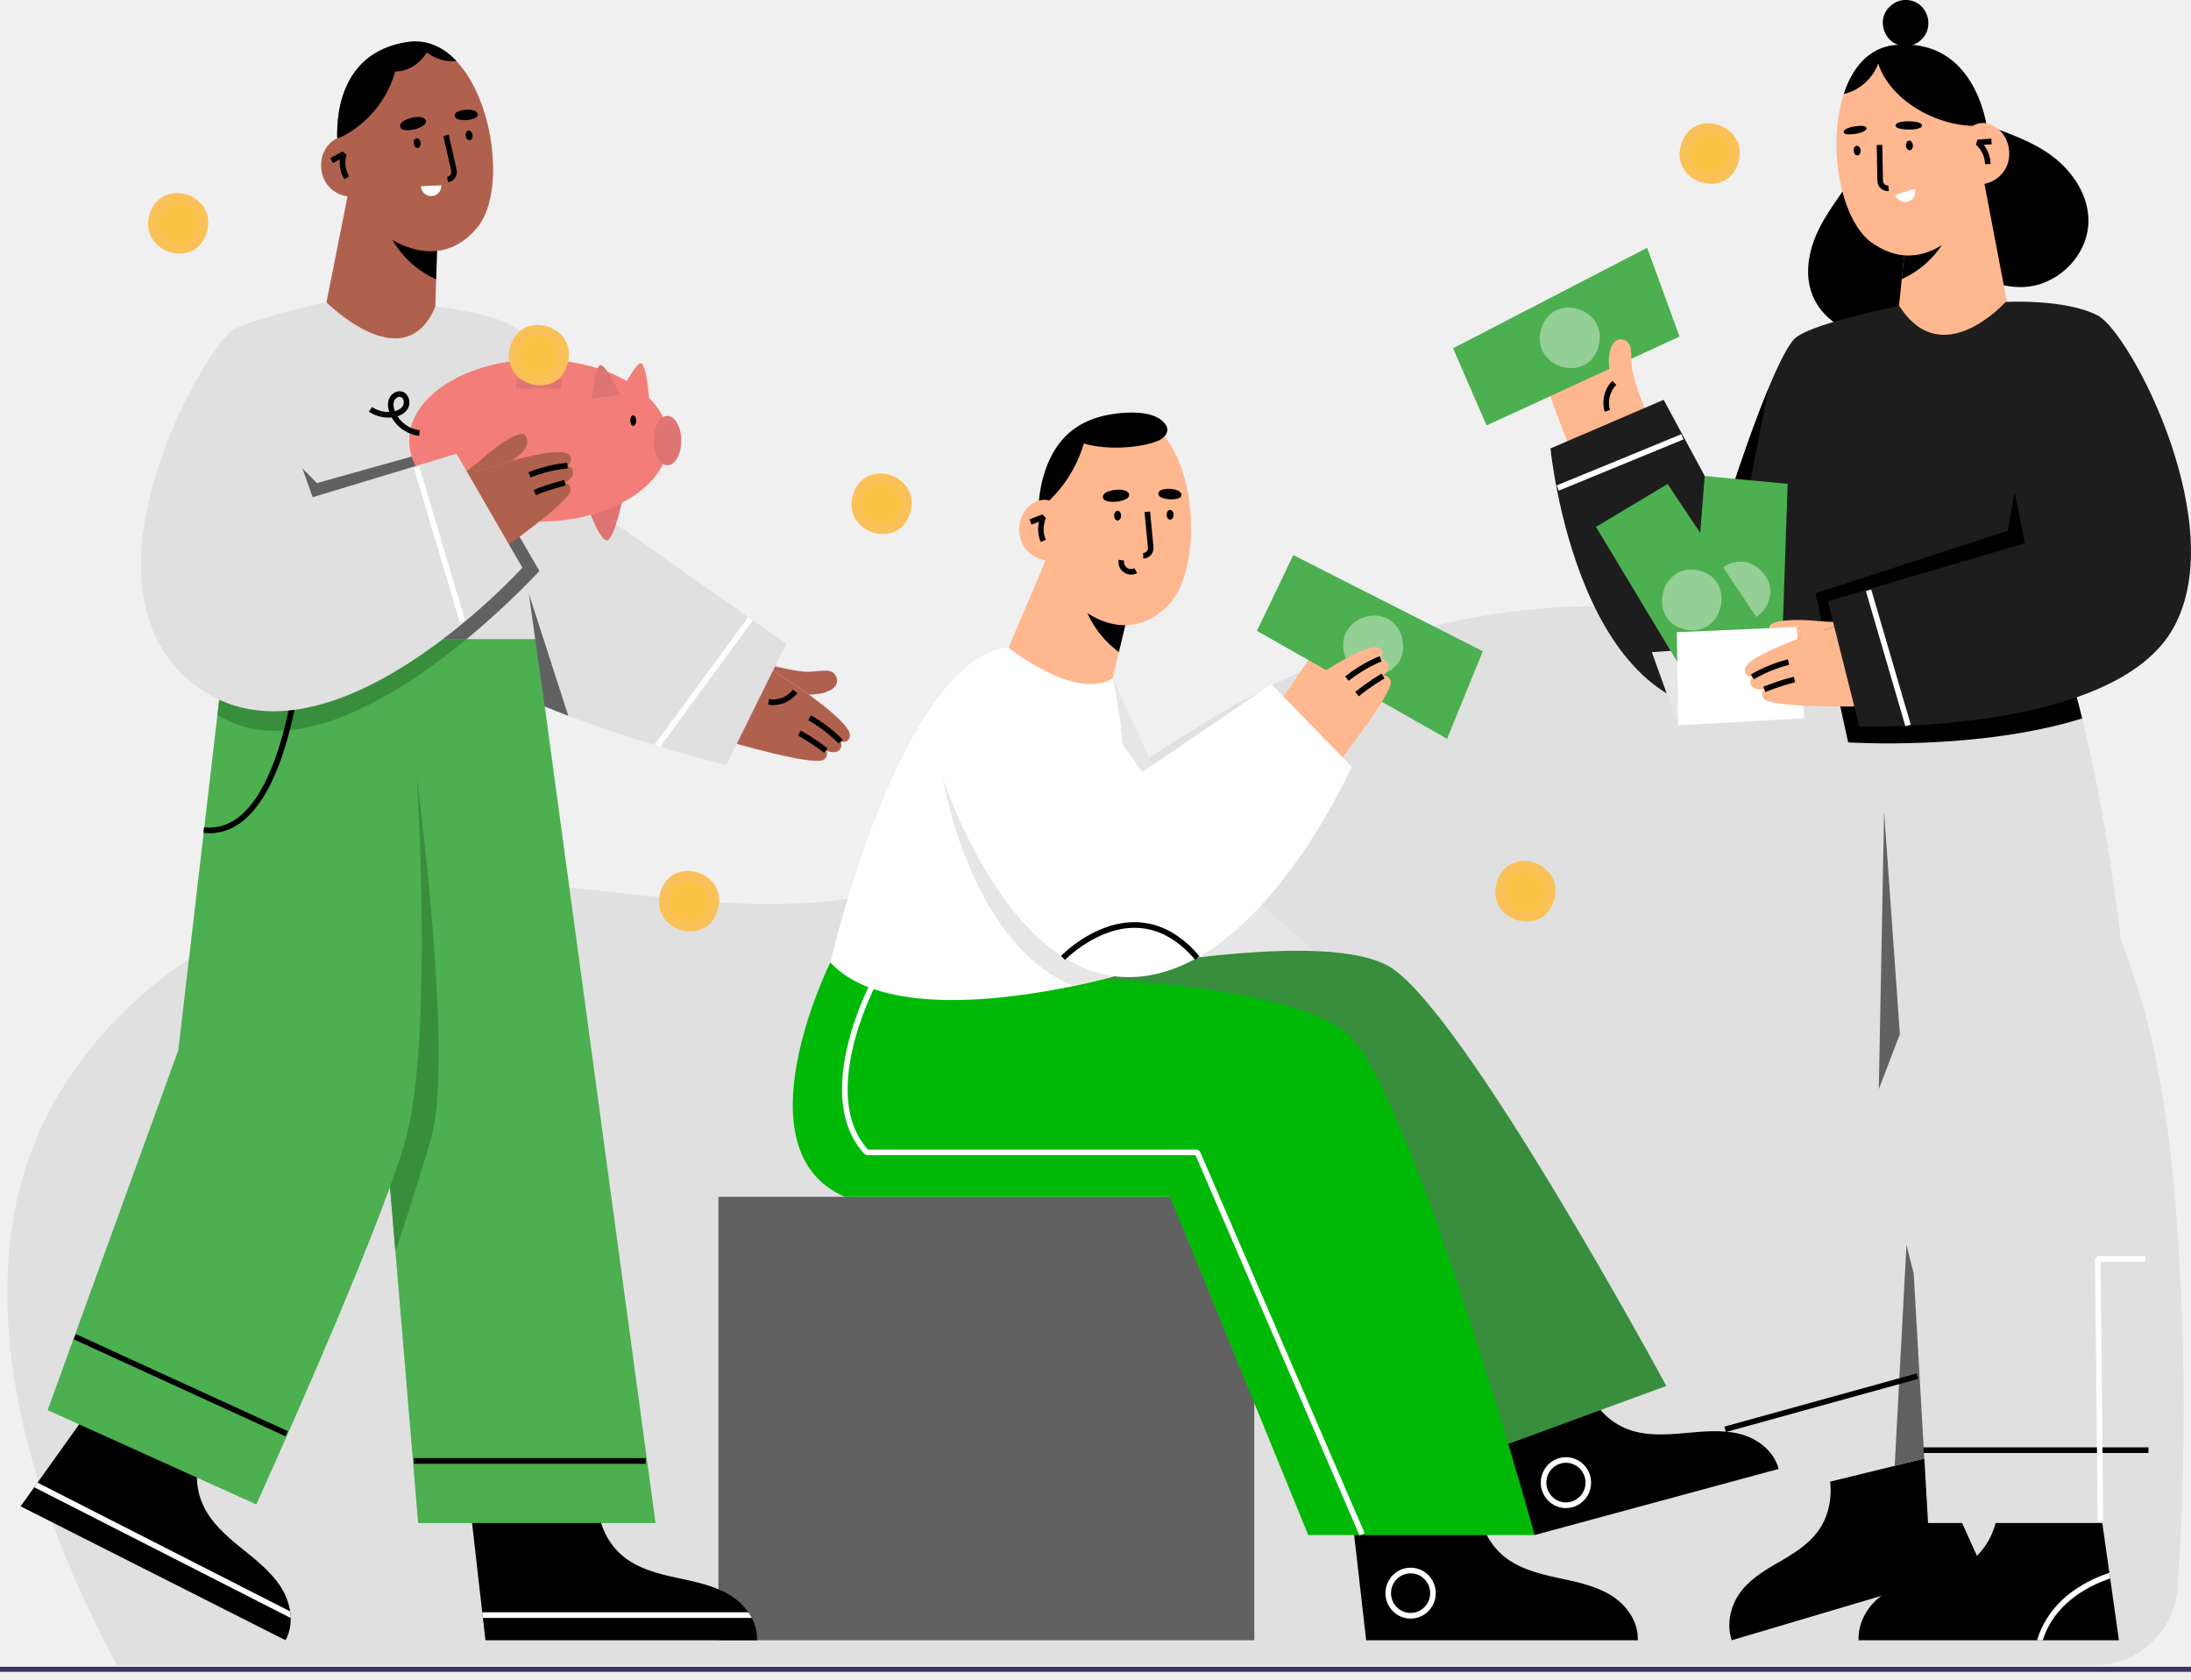
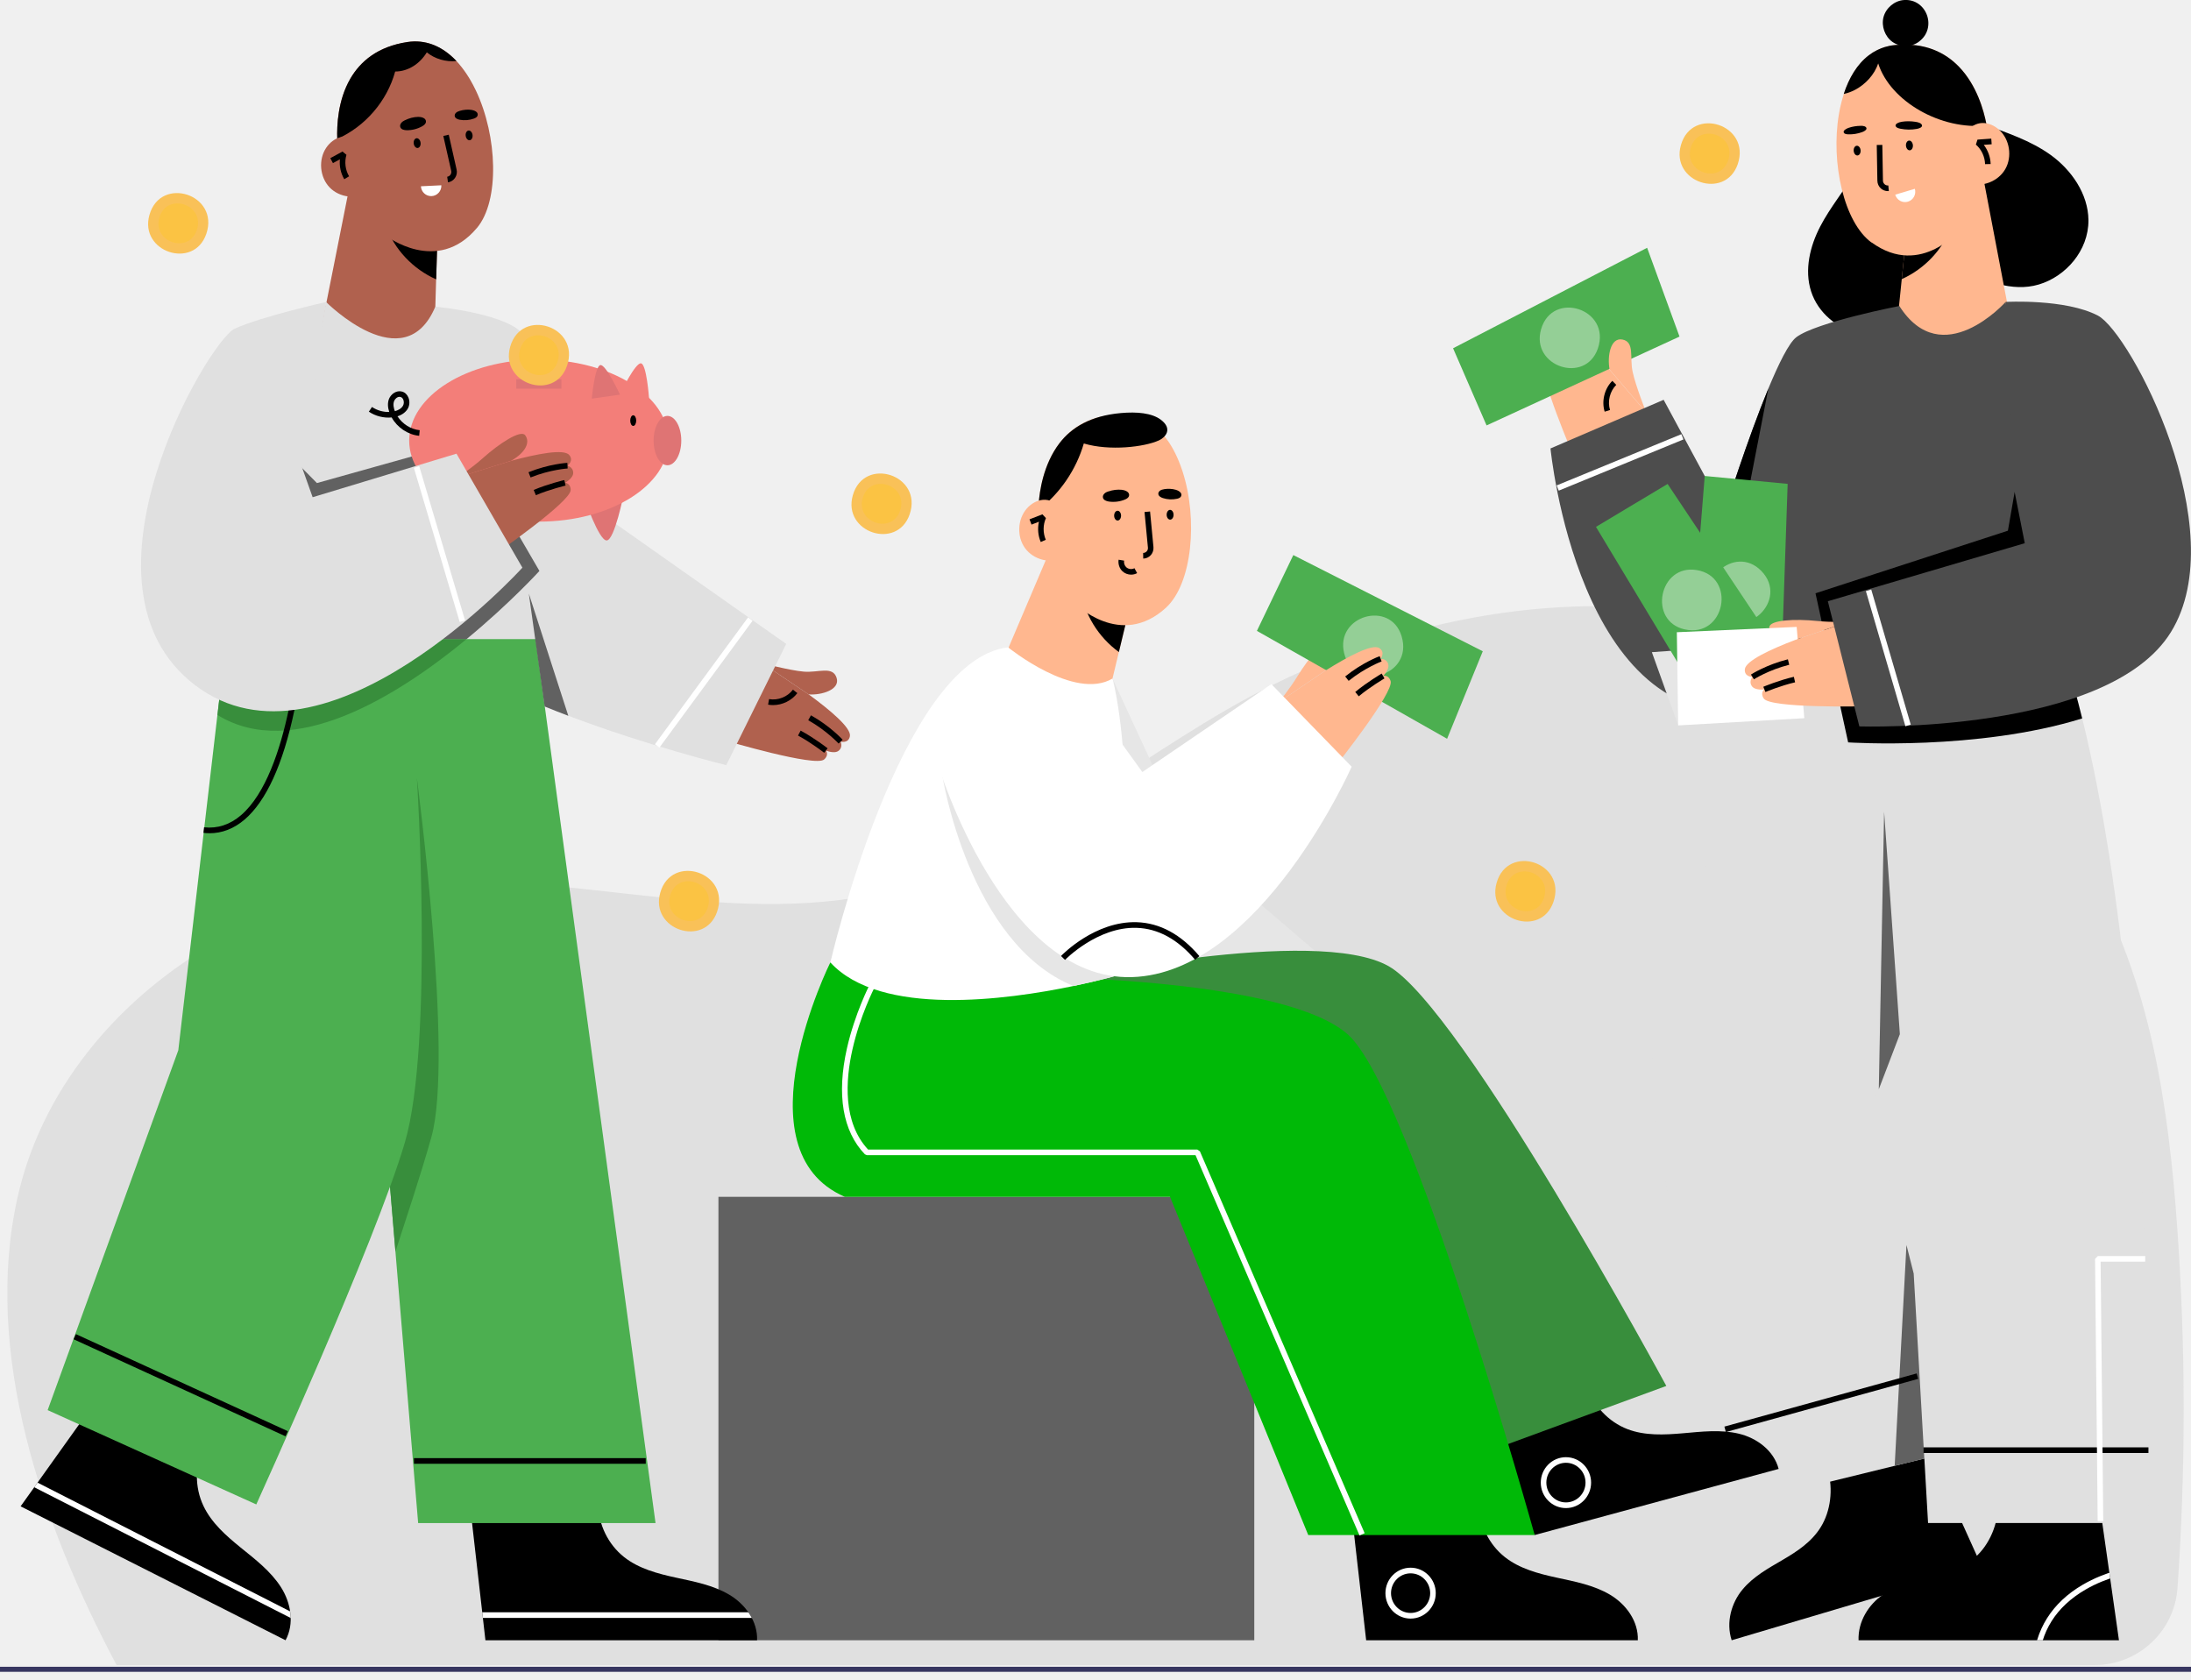
<svg xmlns="http://www.w3.org/2000/svg" width="300" height="230" viewBox="0 0 300 230" fill="none">
  <g clip-path="url(#clip0_168_3191)">
    <path d="M15.966 228H286.784C292.779 228 297.747 223.376 298.156 217.422C299.282 201.031 299.29 184.808 298.129 168.285C296.956 151.586 294.467 134.5 286.177 119.934C275.446 101.083 255.431 88.224 234.012 84.351C212.592 80.479 190.059 85.154 170.937 95.511C154.303 104.521 139.562 117.856 121.121 122.147C99.322 127.221 76.507 118.671 54.241 120.991C30.381 123.477 7.674 140.588 2.419 163.885C-2.383 185.176 5.719 208.708 15.964 227.999L15.966 228Z" fill="#A4A4A4" fill-opacity="0.2" />
    <path d="M225.397 56.474L215.575 62.739C215.575 62.739 210.498 50.962 211.39 49.609C211.928 48.8 212.563 49.214 212.563 49.214C212.563 49.214 211.91 48.083 212.325 47.428C212.746 46.773 213.498 47.033 213.498 47.033C213.498 47.033 213.07 45.976 214.066 45.661C215.153 45.321 217.884 47.892 220.388 50.616" fill="#FFB78F" />
    <path d="M216.937 51.117C215.226 48.75 213.302 47.366 213.284 47.348L213.724 46.718C213.809 46.779 215.764 48.194 217.554 50.66L216.937 51.117Z" fill="black" />
    <path d="M215.049 52.785C213.883 51.117 212.307 49.498 212.294 49.486L212.838 48.942C212.905 49.01 214.475 50.616 215.678 52.34L215.055 52.785H215.049Z" fill="black" />
    <path d="M198.96 47.688L203.547 58.253L229.966 46.087L225.531 33.928L198.96 47.688Z" fill="#4CAF50" />
    <g opacity="0.4">
      <path d="M218.782 47.731C220.663 42.3 212.545 39.68 211.005 45.105C209.564 50.178 217.065 52.668 218.782 47.731Z" fill="white" />
    </g>
    <path d="M219.716 56.369C219.27 54.911 219.692 53.218 220.767 52.149L221.304 52.699C220.431 53.57 220.083 54.954 220.449 56.14L219.722 56.369H219.716Z" fill="black" />
    <path d="M220.394 50.616C220.046 48.812 220.498 46.174 222.141 46.489C223.858 46.823 223.119 48.917 223.546 50.907C223.974 52.896 225.403 56.468 225.403 56.468" fill="#FFB78F" />
    <path d="M256.111 14.693C256.673 17.764 255.579 20.872 254.07 23.461C252.562 26.05 250.625 28.33 249.238 30.999C247.846 33.668 247.027 36.943 247.986 39.908C248.945 42.874 251.609 45.031 254.443 45.581C257.277 46.13 260.191 45.222 262.537 43.523C264.882 41.824 266.697 39.389 268.163 36.77C271.73 38.438 275.487 40.044 279.158 38.957C282.829 37.87 285.987 34.329 285.957 30.146C285.926 26.544 283.617 23.269 280.819 21.242C278.022 19.216 274.76 18.184 271.602 16.991C268.444 15.799 265.237 14.347 262.891 11.721" fill="black" />
    <path d="M287.441 205.635L290.135 224.598H254.48C254.388 222.009 255.885 219.667 257.833 218.357C259.782 217.047 262.042 216.565 264.241 216.022C266.44 215.478 268.7 214.804 270.478 213.216C272.402 211.493 273.587 208.731 273.611 205.926" fill="black" />
    <path d="M263.459 197.016L271.321 214.446L237.107 224.598C236.301 222.139 237.083 219.463 238.585 217.659C240.088 215.849 242.128 214.743 244.089 213.593C246.05 212.444 248.029 211.159 249.293 209.126C250.662 206.926 251.028 203.936 250.271 201.242" fill="black" />
    <path d="M274.815 41.41L273.385 47.465L258.261 46.718L260.008 42.009L261.132 31.023L271.492 23.98L274.815 41.41Z" fill="#FFB78F" />
    <path d="M267.21 30.906C266.067 34.156 263.502 36.825 260.393 38.222L261.095 31.357L264.186 29.244C265.2 29.8 266.177 30.344 267.21 30.906Z" fill="black" />
    <path d="M256.263 33.192C263.105 38.172 268.602 31.197 268.602 31.197L271.962 18.648L272.145 17.98C272.145 17.98 272.145 17.968 272.145 17.943C272.139 17.887 272.127 17.77 272.096 17.609C272.078 17.492 272.054 17.344 272.029 17.183L271.999 17.01L271.98 16.924C271.644 15.187 270.698 11.696 268.248 9.157C266.373 7.211 263.618 5.808 259.574 6.173C259.531 6.173 259.482 6.179 259.44 6.185C258.963 6.228 258.517 6.321 258.09 6.451C257.925 6.5 257.76 6.556 257.607 6.617C257.412 6.692 257.216 6.778 257.033 6.871C256.63 7.068 256.245 7.309 255.885 7.588C254.302 8.792 253.178 10.677 252.458 12.895C252.39 13.105 252.323 13.315 252.262 13.531C252.213 13.698 252.171 13.859 252.128 14.032C252.067 14.267 252.012 14.508 251.957 14.749C251.945 14.81 251.932 14.878 251.92 14.94L251.902 15.033C251.859 15.237 251.822 15.447 251.786 15.663C250.668 22.299 252.47 30.455 256.269 33.223L256.263 33.192Z" fill="#FFB78F" />
    <path d="M258.487 26.167C258.139 26.167 257.796 26.037 257.534 25.802C257.235 25.537 257.063 25.148 257.057 24.746L256.972 19.852L257.735 19.84L257.821 24.733C257.821 24.925 257.906 25.098 258.047 25.228C258.187 25.358 258.371 25.413 258.554 25.395L258.627 26.161C258.578 26.161 258.536 26.167 258.487 26.167Z" fill="black" />
    <path d="M260.973 19.963C261.01 20.334 261.248 20.612 261.51 20.581C261.773 20.557 261.95 20.235 261.92 19.871C261.883 19.5 261.645 19.222 261.382 19.253C261.119 19.284 260.942 19.599 260.973 19.963Z" fill="black" />
    <path d="M253.814 20.668C253.85 21.039 254.089 21.317 254.351 21.286C254.614 21.255 254.791 20.94 254.761 20.575C254.73 20.211 254.486 19.927 254.223 19.957C253.96 19.988 253.783 20.303 253.814 20.668Z" fill="black" />
    <path d="M262.292 16.683C262.5 16.713 262.708 16.763 262.885 16.849C263.056 16.936 263.184 17.078 263.172 17.22C263.148 17.455 262.781 17.591 262.445 17.653C261.73 17.782 260.955 17.776 260.222 17.628C259.965 17.578 259.684 17.492 259.586 17.319C259.366 16.924 260.112 16.72 260.423 16.67C261.022 16.571 261.688 16.59 262.292 16.683Z" fill="black" />
    <path d="M254.754 17.226C254.938 17.226 255.127 17.233 255.28 17.288C255.439 17.344 255.567 17.455 255.567 17.585C255.573 17.801 255.268 17.98 254.987 18.085C254.382 18.308 253.71 18.419 253.069 18.394C252.843 18.388 252.586 18.345 252.488 18.209C252.25 17.881 252.873 17.585 253.136 17.498C253.643 17.325 254.217 17.239 254.748 17.233L254.754 17.226Z" fill="black" />
    <path d="M252.452 12.864C252.977 12.753 253.49 12.568 253.966 12.32C255.402 11.573 256.666 10.232 257.167 8.681C258.847 13.915 265.799 17.857 272.017 17.171L271.986 16.998L271.968 16.911C271.632 15.175 270.685 11.684 268.236 9.145C266.361 7.198 263.606 5.796 259.562 6.16C259.519 6.16 259.47 6.166 259.427 6.173C258.951 6.216 258.505 6.308 258.077 6.438C257.913 6.488 257.748 6.543 257.595 6.605C257.399 6.679 257.204 6.766 257.021 6.858C256.618 7.056 256.233 7.297 255.872 7.575C254.29 8.78 253.166 10.665 252.445 12.883L252.452 12.864Z" fill="black" />
    <path d="M269.341 18.116C269.714 17.344 270.569 16.868 271.418 16.843C272.267 16.819 273.098 17.202 273.733 17.776C275.181 19.086 275.548 21.459 274.57 23.158C273.593 24.857 271.376 25.704 269.531 25.08" fill="#FFB78F" />
    <path d="M271.803 22.478C271.779 21.459 271.308 20.458 270.545 19.797L270.765 19.117L272.652 18.981L272.707 19.753L271.626 19.834C272.2 20.581 272.542 21.514 272.567 22.46L271.803 22.478Z" fill="black" />
    <path d="M262.744 5.715C261.706 6.475 260.197 6.488 259.14 5.752C258.09 5.017 257.57 3.578 257.9 2.329C258.236 1.081 259.397 0.105 260.674 0.006C263.826 -0.235 265.292 3.843 262.738 5.709L262.744 5.715Z" fill="black" />
-     <path d="M280.013 76.091C280.013 76.091 266.367 93.707 240.112 97.284C216.076 100.559 212.3 61.404 212.3 61.404L227.792 54.744L236.099 70.147L236.105 70.172C236.105 70.172 236.105 70.166 236.111 70.147C236.288 69.597 239.257 60.169 242.11 53.255C243.545 49.782 244.95 46.94 245.958 46.174C248.67 44.116 260.063 41.898 260.063 41.898C265.921 51.092 274.619 41.342 274.619 41.342L280.013 76.091Z" fill="#1D1D1D" />
+     <path d="M280.013 76.091C280.013 76.091 266.367 93.707 240.112 97.284C216.076 100.559 212.3 61.404 212.3 61.404L227.792 54.744L236.099 70.147L236.105 70.172C236.105 70.172 236.105 70.166 236.111 70.147C236.289 69.597 239.257 60.169 242.11 53.255C243.545 49.782 244.95 46.94 245.958 46.174C248.67 44.116 260.063 41.898 260.063 41.898C265.921 51.092 274.619 41.342 274.619 41.342L280.013 76.091Z" fill="#4D4D4D" />
    <path d="M280.477 83.419L247.357 85.755C247.357 85.755 225.171 133.282 226.1 148.401C227.022 163.515 238.885 205.746 238.885 205.746L259.434 200.711L263.49 199.716L263.997 208.545H294.191C294.191 208.545 296.042 122.994 280.477 83.413V83.419ZM261.04 170.472L256.288 151.67L257.253 149.143L260.136 141.598L260.154 141.555L262.036 174.383L261.046 170.472H261.04Z" fill="#E0E0E0" />
    <path d="M285.101 98.372C270.777 102.827 253.056 101.653 253.056 101.653L249.544 85.6L280.477 83.419C282.23 87.88 283.764 92.928 285.101 98.372Z" fill="black" />
    <path d="M275.853 67.367L286.396 83.827L249.538 85.6L248.585 81.238L274.931 72.668L275.853 67.367Z" fill="black" />
    <path d="M229.783 99.33L226.179 89.302L244.437 87.979L229.783 99.33Z" fill="#E6E6E6" />
    <path d="M242.122 53.236L239.153 68.516L236.111 70.147C236.289 69.597 239.257 60.169 242.11 53.255V53.236H242.122Z" fill="black" />
    <path d="M244.773 66.255L233.418 65.174L231.078 94.436L243.741 96.432L244.773 66.255Z" fill="#4CAF50" />
    <g opacity="0.4">
      <path d="M235.097 83.753C238.872 88.06 245.085 82.153 241.145 78.155C237.461 74.417 231.664 79.836 235.097 83.753Z" fill="white" />
    </g>
    <path d="M228.335 66.267L218.525 72.143L233.625 97.216L245.03 91.31L228.335 66.267Z" fill="#4CAF50" />
    <g opacity="0.4">
      <path d="M230.669 86.181C236.221 87.423 237.822 78.958 232.312 78.056C227.162 77.216 225.611 85.05 230.669 86.181Z" fill="white" />
    </g>
    <path d="M245.842 87.609C243.551 87.85 242.22 87.096 242.263 85.885C242.299 84.89 245.793 84.717 248.774 85.026C250.778 85.23 253.093 85.149 253.093 85.149" fill="#FFB78F" />
    <path d="M229.783 99.33L229.6 86.57L246.007 85.841L247.052 98.341L229.783 99.33Z" fill="white" />
    <path d="M253.093 85.149L255.097 96.716C255.097 96.716 242.403 97 241.499 95.647C240.961 94.838 241.585 94.399 241.585 94.399C241.585 94.399 240.302 94.584 239.862 93.942C239.422 93.299 239.947 92.694 239.947 92.694C239.947 92.694 238.817 92.694 238.909 91.643C239.007 90.5 242.397 88.918 245.842 87.609" fill="#FFB78F" />
    <path d="M240.155 93.021L239.746 92.366C239.831 92.311 241.872 91.013 244.804 90.278L244.987 91.025C242.177 91.73 240.173 93.003 240.155 93.015V93.021Z" fill="black" />
    <path d="M241.731 94.757L241.438 94.041C241.523 94.004 243.588 93.145 245.622 92.675L245.793 93.429C243.82 93.886 241.749 94.745 241.725 94.757H241.731Z" fill="black" />
-     <path d="M275.853 67.367L277.24 74.38L250.277 82.326L254.59 99.466C254.59 99.466 288.638 100.559 297.263 86.533C305.889 72.508 291.717 45.55 287.252 43.214C282.786 40.879 274.619 41.342 274.619 41.342" fill="#1D1D1D" />
+     <path d="M275.853 67.367L277.24 74.38L250.277 82.326L254.59 99.466C254.59 99.466 288.638 100.559 297.263 86.533C305.889 72.508 291.717 45.55 287.252 43.214C282.786 40.879 274.619 41.342 274.619 41.342" fill="#4D4D4D" />
    <path d="M260.136 141.605L257.253 149.149L257.98 111.156L260.136 141.605Z" fill="#616161" />
    <path d="M262.03 174.383L263.483 199.722L259.427 200.711L261.04 170.472L262.03 174.383Z" fill="#616161" />
    <path d="M262.443 188.061L236.111 195.343L236.312 196.088L262.645 188.806L262.443 188.061Z" fill="black" />
    <path d="M236.093 70.147L236.099 70.154L236.093 70.16V70.147Z" fill="#999999" />
    <path d="M262.188 25.852C262.408 26.599 261.987 27.39 261.242 27.613C260.503 27.835 259.721 27.409 259.501 26.655" fill="white" />
    <path d="M256.216 80.719L255.484 80.939L260.895 99.442L261.628 99.223L256.216 80.719Z" fill="white" />
    <path d="M230.217 59.455L213.142 66.469L213.429 67.184L230.504 60.171L230.217 59.455Z" fill="white" />
    <path d="M294.173 198.184H263.38V198.956H294.173V198.184Z" fill="black" />
    <path d="M287.221 208.28L286.861 172.381L287.239 171.992H293.733V172.764H287.624L287.985 208.273L287.221 208.28Z" fill="white" />
    <mask id="mask0_168_3191" style="mask-type:luminance" maskUnits="userSpaceOnUse" x="254" y="205" width="37" height="20">
      <path d="M287.441 205.635L290.135 224.598H254.48C254.388 222.009 255.885 219.667 257.833 218.357C259.782 217.047 262.042 216.565 264.241 216.022C266.44 215.478 268.7 214.804 270.478 213.216C272.402 211.493 273.587 208.731 273.611 205.926" fill="white" />
    </mask>
    <g mask="url(#mask0_168_3191)">
      <path d="M279.152 227.829L278.388 227.792C278.614 223.183 280.966 219.445 285.181 216.992C288.339 215.15 291.387 214.687 291.509 214.662L291.619 215.428C291.619 215.428 288.571 215.898 285.535 217.671C281.51 220.019 279.359 223.436 279.146 227.829H279.152Z" fill="white" />
    </g>
    <path d="M171.74 163.879H98.371V224.598H171.74V163.879Z" fill="#616161" />
    <path d="M152.327 92.91L162.724 115.376L181.471 131.422L174.08 144.367C174.08 144.367 149.383 140.9 141.271 118.478" fill="#E6E6E6" />
    <path d="M181.459 91.829C183.047 90.142 183.267 88.609 182.289 87.911C181.489 87.337 179.223 90.031 177.647 92.607C176.584 94.343 175.106 96.141 175.106 96.141" fill="#FFB78F" />
    <path d="M172.1 86.385L177.085 76.005L203.028 89.178L198.141 101.159L172.1 86.385Z" fill="#4CAF50" />
    <g opacity="0.4">
      <path d="M191.91 87.108C193.59 92.607 185.374 94.912 184.043 89.431C182.796 84.309 190.383 82.109 191.91 87.108Z" fill="white" />
    </g>
    <path d="M175.106 96.141L182.949 104.804C182.949 104.804 190.915 94.801 190.408 93.256C190.102 92.329 189.381 92.564 189.381 92.564C189.381 92.564 190.31 91.649 190.072 90.908C189.84 90.166 189.045 90.216 189.045 90.216C189.045 90.216 189.73 89.308 188.856 88.739C187.897 88.121 184.592 89.876 181.465 91.835" fill="#FFB78F" />
    <path d="M184.666 93.231L184.189 92.626C186.553 90.723 188.813 89.882 188.911 89.845L189.174 90.568C189.174 90.568 186.932 91.408 184.666 93.225V93.231Z" fill="black" />
    <path d="M186.046 95.344L185.564 94.751C187.176 93.41 189.107 92.28 189.186 92.23L189.565 92.897C189.565 92.897 187.604 94.047 186.046 95.344Z" fill="black" />
    <path d="M200.395 194.767L210.138 210.189L243.539 201.137C242.88 198.635 240.571 196.905 238.078 196.311C235.586 195.718 232.984 196.033 230.43 196.256C227.877 196.478 225.232 196.608 222.831 195.687C220.241 194.693 218.146 192.456 217.303 189.787" fill="black" />
    <path d="M170.909 159.177L198.941 200.501L228.158 189.774C228.158 189.774 200.175 137.972 190.139 132.299C180.103 126.627 145.596 134.159 145.596 134.159" fill="#388E3C" />
    <path d="M152.449 98.601L144.686 101.276L135.944 93.732L144.826 72.86L151.264 79.638L154.661 83.209L153.201 89.277L152.327 92.91L152.449 98.601Z" fill="#FFB78F" />
    <path d="M151.264 79.638L154.661 83.215L153.201 89.283C150.409 87.263 148.412 84.081 147.96 80.626C149.09 80.299 150.153 79.972 151.258 79.644L151.264 79.638Z" fill="black" />
-     <path d="M159.67 83.197C153.433 88.931 147.19 82.635 147.19 82.635L142.835 71.581L142.651 71.118L142.432 70.561L142.181 69.919C142.181 69.919 142.181 69.888 142.181 69.82V69.783C142.181 69.721 142.181 69.641 142.187 69.536C142.193 69.4 142.199 69.227 142.212 69.023C142.322 67.336 142.835 63.604 145.058 60.694C146.72 58.519 149.34 56.801 153.47 56.727C155.913 56.69 157.88 57.833 159.389 59.668C159.621 59.946 159.835 60.243 160.048 60.552C160.073 60.583 160.097 60.62 160.116 60.657C160.5 61.25 160.849 61.886 161.154 62.566C161.166 62.578 161.166 62.591 161.172 62.609C161.221 62.708 161.264 62.807 161.307 62.912C161.533 63.437 161.734 63.981 161.918 64.543C164.05 71.099 163.249 79.904 159.658 83.203L159.67 83.197Z" fill="#FFB78F" />
+     <path d="M159.67 83.197C153.433 88.931 147.19 82.635 147.19 82.635L142.835 71.581L142.651 71.117L142.432 70.561L142.181 69.919C142.181 69.919 142.181 69.888 142.181 69.82V69.783C142.181 69.721 142.181 69.641 142.187 69.536C142.193 69.4 142.199 69.227 142.212 69.023C142.322 67.336 142.835 63.604 145.058 60.694C146.72 58.519 149.34 56.801 153.47 56.727C155.913 56.69 157.88 57.833 159.389 59.668C159.621 59.946 159.835 60.243 160.048 60.552C160.073 60.583 160.097 60.62 160.116 60.657C160.5 61.25 160.849 61.886 161.154 62.566C161.166 62.578 161.166 62.591 161.172 62.609C161.221 62.708 161.264 62.807 161.307 62.912C161.533 63.437 161.734 63.981 161.918 64.543C164.05 71.099 163.249 79.904 159.658 83.203L159.67 83.197Z" fill="#FFB78F" />
    <path d="M156.536 76.487L156.524 75.714C156.713 75.714 156.884 75.634 157.013 75.492C157.141 75.35 157.196 75.165 157.177 74.979L156.713 70.11L157.471 70.036L157.935 74.905C157.972 75.307 157.843 75.708 157.581 76.005C157.318 76.308 156.933 76.481 156.536 76.487Z" fill="black" />
    <path d="M153.5 70.598C153.5 70.969 153.299 71.272 153.036 71.278C152.773 71.278 152.559 70.988 152.553 70.617C152.547 70.246 152.755 69.944 153.018 69.937C153.28 69.931 153.494 70.228 153.5 70.598Z" fill="black" />
    <path d="M160.69 70.475C160.696 70.846 160.488 71.148 160.226 71.154C159.963 71.154 159.749 70.864 159.743 70.493C159.737 70.123 159.945 69.82 160.207 69.814C160.47 69.814 160.684 70.104 160.69 70.475Z" fill="black" />
    <path d="M151.771 67.28C151.57 67.348 151.374 67.435 151.222 67.583C151.069 67.725 150.971 67.942 151.02 68.145C151.093 68.479 151.49 68.627 151.833 68.677C152.572 68.782 153.341 68.689 154.025 68.405C154.27 68.306 154.526 68.152 154.587 67.898C154.722 67.311 153.94 67.107 153.622 67.07C153.005 67.002 152.352 67.089 151.771 67.293V67.28Z" fill="black" />
    <path d="M159.377 66.99C159.193 67.021 159.01 67.064 158.857 67.169C158.705 67.274 158.589 67.441 158.601 67.62C158.613 67.917 158.937 68.108 159.224 68.201C159.847 68.405 160.525 68.436 161.166 68.294C161.392 68.244 161.637 68.145 161.728 67.935C161.93 67.447 161.282 67.151 161.014 67.07C160.494 66.916 159.914 66.897 159.383 66.984L159.377 66.99Z" fill="black" />
    <path d="M158.662 60.311C156.725 61.194 151.961 61.788 148.4 60.725C147.355 64.315 145.15 67.546 142.206 69.808H142.187V69.777C142.187 69.715 142.187 69.635 142.193 69.529C142.199 69.394 142.206 69.221 142.218 69.017C142.328 67.33 142.841 63.598 145.064 60.688C146.726 58.513 149.365 56.925 153.476 56.56C155.663 56.363 157.727 56.548 158.949 57.475C160.617 58.735 159.578 59.897 158.656 60.317L158.662 60.311Z" fill="black" />
    <path d="M144.991 69.462C144.533 68.739 143.629 68.368 142.786 68.442C141.937 68.516 141.155 68.992 140.593 69.635C139.304 71.105 139.206 73.502 140.367 75.078C141.528 76.654 143.83 77.234 145.59 76.406" fill="#FFB78F" />
    <path d="M142.505 74.219C142.132 73.354 142.047 72.359 142.254 71.439L141.24 71.834L140.966 71.111L142.731 70.425L143.213 70.944C142.798 71.871 142.792 72.977 143.195 73.91L142.499 74.219H142.505Z" fill="black" />
    <path d="M184.898 205.635L187.06 224.598H224.255C224.359 222.009 222.654 219.667 220.443 218.357C218.232 217.047 215.654 216.565 213.15 216.022C210.645 215.478 208.079 214.804 206.058 213.216C203.871 211.493 202.521 208.731 202.496 205.925" fill="black" />
    <path d="M113.691 131.787C113.691 131.787 100.894 157.496 115.676 163.879H160.201L179.131 210.195H210.138C210.138 210.195 193.193 149.297 184.543 141.636C175.888 133.98 142.364 133.795 142.364 133.795" fill="#00B907" />
    <path d="M154.135 113.176C154.111 118.787 153.757 125.589 152.81 133.609C152.81 133.609 150.507 134.277 146.982 135.012C137.869 136.915 120.582 139.281 113.697 131.787C113.697 131.787 123.257 90.346 138.033 88.64C138.033 88.64 147.105 96.012 152.333 92.91C152.333 92.91 154.203 99.521 154.142 113.176H154.135Z" fill="white" />
    <path d="M154.135 113.176C154.111 118.787 153.757 125.589 152.81 133.609C152.81 133.609 150.507 134.277 146.982 135.012C132.621 129.167 129.023 106.169 129.023 106.169L154.142 113.176H154.135Z" fill="#E6E6E6" />
    <path d="M128.474 104.804C128.474 104.804 137.38 134.301 154.972 133.795C172.565 133.288 185.075 104.983 185.075 104.983L174.08 93.676L156.414 105.712L149.566 96.228" fill="white" />
    <path d="M154.881 78.686C154.447 78.686 154.007 78.526 153.69 78.223C153.274 77.834 153.073 77.222 153.164 76.641L153.916 76.765C153.861 77.092 153.977 77.445 154.203 77.661C154.496 77.939 154.985 78.001 155.333 77.803L155.699 78.476C155.449 78.618 155.162 78.686 154.875 78.686H154.881Z" fill="black" />
    <path d="M145.828 131.441L145.278 130.903C145.468 130.705 149.957 126.102 155.65 126.275C158.808 126.374 161.692 127.937 164.227 130.922L163.646 131.422C161.258 128.611 158.564 127.14 155.632 127.047C150.281 126.881 145.865 131.397 145.822 131.441H145.828Z" fill="black" />
    <path d="M186.15 210.244L163.695 158.176H118.7L118.425 158.059C115.383 154.901 114.534 149.878 115.97 143.532C117.045 138.787 119.036 134.913 119.054 134.876L119.732 135.234C119.714 135.271 117.759 139.071 116.715 143.724C115.768 147.913 115.383 153.672 118.865 157.41H163.946L164.294 157.645L186.853 209.942L186.15 210.251V210.244Z" fill="white" />
    <path d="M193.144 221.632C191.244 221.632 189.699 220.069 189.699 218.147C189.699 216.225 191.244 214.662 193.144 214.662C195.044 214.662 196.589 216.225 196.589 218.147C196.589 220.069 195.044 221.632 193.144 221.632ZM193.144 215.435C191.666 215.435 190.463 216.652 190.463 218.147C190.463 219.642 191.666 220.86 193.144 220.86C194.622 220.86 195.826 219.642 195.826 218.147C195.826 216.652 194.622 215.435 193.144 215.435Z" fill="white" />
    <path d="M214.414 206.5C212.514 206.5 210.969 204.937 210.969 203.015C210.969 201.094 212.514 199.53 214.414 199.53C216.314 199.53 217.859 201.094 217.859 203.015C217.859 204.937 216.314 206.5 214.414 206.5ZM214.414 200.297C212.936 200.297 211.732 201.514 211.732 203.009C211.732 204.504 212.936 205.722 214.414 205.722C215.892 205.722 217.096 204.504 217.096 203.009C217.096 201.514 215.892 200.297 214.414 200.297Z" fill="white" />
    <path d="M64.304 205.635L66.466 224.598H103.661C103.765 222.009 102.061 219.667 99.849 218.357C97.638 217.047 95.06 216.565 92.556 216.022C90.051 215.478 87.486 214.804 85.464 213.216C83.277 211.493 81.927 208.731 81.903 205.925" fill="black" />
    <path d="M13.946 190.682L2.822 206.259L39.1 224.598C40.334 222.33 39.846 219.463 38.447 217.294C37.048 215.126 34.953 213.525 32.955 211.907C30.958 210.288 28.954 208.527 27.849 206.185C26.651 203.658 26.663 200.575 27.879 198.054" fill="black" />
    <path d="M104.357 90.797L99.44 101.437C99.44 101.437 111.626 105.057 112.842 103.995C113.569 103.358 113.08 102.765 113.08 102.765C113.08 102.765 114.271 103.284 114.858 102.777C115.45 102.271 115.096 101.548 115.096 101.548C115.096 101.548 116.19 101.844 116.373 100.806C116.574 99.676 113.703 97.26 110.722 95.079" fill="#B0614E" />
    <path d="M114.821 101.813C114.821 101.813 113.196 100.04 110.667 98.619L111.04 97.946C113.679 99.428 115.316 101.22 115.383 101.294L114.821 101.813Z" fill="black" />
    <path d="M112.848 103.074C112.848 103.074 111.052 101.678 109.269 100.72L109.629 100.04C111.474 101.035 113.245 102.407 113.319 102.462L112.854 103.074H112.848Z" fill="black" />
    <path d="M105.848 96.549C105.622 96.549 105.396 96.531 105.17 96.487L105.304 95.727C106.514 95.944 107.827 95.425 108.572 94.436L109.177 94.906C108.401 95.931 107.125 96.549 105.848 96.549Z" fill="black" />
    <path d="M110.722 95.085C112.537 95.208 115.066 94.424 114.552 92.817C114.015 91.137 112.048 92.144 110.044 91.965C108.035 91.785 104.357 90.797 104.357 90.797" fill="#B0614E" />
    <path d="M61.335 46.705L53.834 51.778L43.743 46.217L48.172 23.943L55.856 29.226L59.906 32.018L59.717 38.253L59.607 41.997L61.335 46.705Z" fill="#B0614E" />
    <path d="M55.856 29.226L59.912 32.012L59.723 38.253C56.577 36.856 53.975 34.162 52.832 30.875C53.871 30.319 54.848 29.775 55.862 29.226H55.856Z" fill="black" />
    <path d="M65.3 31.215C59.845 37.709 52.851 32.278 52.851 32.278L47.127 21.879L46.889 21.44L46.602 20.915L46.266 20.309C46.266 20.309 46.266 20.279 46.254 20.217V20.18C46.241 20.118 46.235 20.038 46.229 19.933C46.217 19.797 46.205 19.624 46.192 19.42C46.186 19.296 46.18 19.166 46.174 19.024C46.107 17.195 46.254 13.735 47.958 10.788C49.332 8.415 51.708 6.37 55.795 5.758C58.214 5.4 60.309 6.278 62.044 7.909C62.197 8.057 62.349 8.205 62.496 8.36C62.6 8.471 62.704 8.582 62.807 8.7C62.838 8.73 62.862 8.761 62.887 8.798C63.345 9.336 63.767 9.923 64.163 10.559C64.176 10.572 64.182 10.584 64.188 10.597C64.249 10.689 64.304 10.782 64.359 10.881C64.646 11.369 64.921 11.888 65.171 12.419C68.116 18.641 68.439 27.477 65.306 31.215H65.3Z" fill="#B0614E" />
    <path d="M61.341 24.968L61.231 24.202C61.415 24.177 61.58 24.072 61.684 23.918C61.787 23.763 61.824 23.572 61.781 23.387L60.7 18.616L61.445 18.444L62.52 23.213C62.612 23.603 62.533 24.023 62.307 24.357C62.081 24.69 61.726 24.913 61.335 24.968H61.341Z" fill="black" />
    <path d="M57.585 19.525C57.64 19.889 57.469 20.217 57.212 20.26C56.956 20.303 56.699 20.032 56.65 19.667C56.595 19.302 56.766 18.975 57.023 18.932C57.279 18.895 57.536 19.16 57.585 19.525Z" fill="black" />
    <path d="M64.701 18.468C64.756 18.833 64.585 19.16 64.329 19.203C64.072 19.247 63.815 18.975 63.767 18.61C63.712 18.246 63.883 17.918 64.139 17.875C64.396 17.838 64.652 18.104 64.701 18.468Z" fill="black" />
    <path d="M55.447 16.46C55.257 16.553 55.074 16.664 54.94 16.831C54.805 16.998 54.738 17.22 54.812 17.412C54.928 17.733 55.337 17.826 55.685 17.832C56.43 17.844 57.181 17.646 57.829 17.276C58.061 17.146 58.293 16.954 58.318 16.701C58.379 16.102 57.572 15.997 57.255 16.003C56.638 16.015 56.003 16.188 55.447 16.466V16.46Z" fill="black" />
    <path d="M62.954 15.181C62.777 15.237 62.6 15.305 62.459 15.422C62.319 15.546 62.227 15.725 62.264 15.904C62.319 16.201 62.655 16.343 62.954 16.398C63.595 16.516 64.273 16.46 64.891 16.238C65.11 16.157 65.343 16.034 65.397 15.811C65.538 15.299 64.854 15.095 64.579 15.051C64.041 14.965 63.467 15.027 62.948 15.181H62.954Z" fill="black" />
    <path d="M60.431 25.37C60.468 26.148 59.869 26.816 59.1 26.853C58.33 26.89 57.67 26.284 57.634 25.506" fill="white" />
    <path d="M107.65 88.171L99.44 104.773C99.44 104.773 88.659 102.129 77.816 98.007C76.729 97.593 75.647 97.167 74.572 96.728C71.152 95.332 67.835 93.793 64.97 92.156H35.753L44.647 41.348C44.647 41.348 55.337 52.124 59.607 41.991C59.607 41.991 68.745 42.843 71.372 45.494C73.998 48.145 83.356 71.062 83.356 71.062L107.65 88.165V88.171Z" fill="#E0E0E0" />
    <path d="M89.758 208.551H57.255L54.146 171.386L51.348 137.866L46.577 126.065L30.988 87.51H73.345L89.758 208.551Z" fill="#4CAF50" />
-     <path d="M59.075 155.674C57.615 160.882 55.673 166.635 54.146 171.386L51.342 137.867L46.571 126.059L46.272 122.302L57.09 106.621C57.09 106.621 62.136 144.731 59.075 155.668V155.674Z" fill="#388E3C" />
+     <path d="M59.075 155.674C57.615 160.882 55.673 166.635 54.146 171.386L51.342 137.867L46.571 126.059L46.272 122.302L57.09 106.621C57.09 106.621 62.136 144.731 59.075 155.667V155.674Z" fill="#388E3C" />
    <path d="M57.09 106.627C57.09 106.627 59.387 142.902 55.447 156.397C51.507 169.885 35.093 206 35.093 206L6.524 193.086L24.416 143.804L30.982 87.51" fill="#4CAF50" />
    <path d="M32.094 87.51L30.512 91.581L30.988 87.51H32.094Z" fill="#999999" />
    <path d="M63.889 87.51C54.402 95.326 40.084 104.266 29.779 97.902L30.512 91.581L32.094 87.51H63.889Z" fill="#388E3C" />
    <path d="M73.858 78.18C73.858 78.18 69.82 82.622 63.895 87.504H32.1L41.232 63.956L43.395 66.144L63.583 60.49L73.858 78.174V78.18Z" fill="#616161" />
    <path d="M62.16 67.62C62.16 67.62 63.424 74.003 64.506 74.003C65.587 74.003 67.572 68.17 67.572 68.17" fill="#DF7474" />
    <path d="M85.409 67.62C85.409 67.62 84.144 74.003 83.063 74.003C81.982 74.003 79.997 68.17 79.997 68.17" fill="#DF7474" />
    <path d="M73.784 71.426C83.591 71.426 91.542 66.458 91.542 60.329C91.542 54.201 83.591 49.232 73.784 49.232C63.977 49.232 56.027 54.201 56.027 60.329C56.027 66.458 63.977 71.426 73.784 71.426Z" fill="#F37E79" />
    <path d="M91.389 63.709C90.344 63.709 89.495 62.195 89.495 60.329C89.495 58.463 90.344 56.95 91.389 56.95C92.434 56.95 93.283 58.463 93.283 60.329C93.283 62.195 92.434 63.709 91.389 63.709Z" fill="#DF7474" />
    <path d="M86.704 58.321C86.478 58.321 86.295 57.994 86.295 57.592C86.295 57.191 86.478 56.863 86.704 56.863C86.93 56.863 87.113 57.191 87.113 57.592C87.113 57.994 86.93 58.321 86.704 58.321Z" fill="black" />
    <path d="M57.389 59.674C55.838 59.52 54.39 58.531 53.626 57.16C52.539 57.265 51.409 56.98 50.505 56.369L50.933 55.726C51.623 56.196 52.466 56.431 53.297 56.412C53.077 55.757 53.064 55.152 53.254 54.645C53.51 53.978 54.268 53.397 55.056 53.619C55.447 53.73 55.752 54.021 55.923 54.435C56.119 54.917 56.094 55.491 55.85 55.93C55.575 56.424 55.068 56.801 54.427 57.005C55.099 58.049 56.247 58.785 57.469 58.908L57.395 59.674H57.389ZM54.708 54.336C54.39 54.336 54.078 54.614 53.962 54.917C53.785 55.38 53.92 55.918 54.066 56.301C54.445 56.202 54.934 55.986 55.184 55.547C55.312 55.312 55.331 54.991 55.221 54.725C55.178 54.614 55.068 54.422 54.854 54.361C54.805 54.348 54.763 54.342 54.714 54.342L54.708 54.336Z" fill="black" />
    <path d="M84.89 54.039C84.89 54.039 82.941 49.807 82.19 49.992C81.438 50.178 81.029 54.583 81.029 54.583" fill="#DF7474" />
    <path d="M88.866 54.503C88.866 54.503 88.536 49.85 87.767 49.751C86.997 49.653 85.067 53.625 85.067 53.625" fill="#F37E79" />
    <path d="M76.875 51.939H70.687V53.218H76.875V51.939Z" fill="#DF7474" />
    <path d="M69.985 63.097C71.982 61.948 72.636 60.546 71.903 59.588C71.298 58.803 68.36 60.719 66.118 62.727C64.609 64.074 62.679 65.371 62.679 65.371" fill="#B0614E" />
    <path d="M28.673 114.091C28.404 114.091 28.136 114.078 27.861 114.047L27.94 113.281C29.779 113.479 31.483 112.923 32.992 111.632C39.766 105.836 40.964 87.213 40.976 87.028L41.739 87.077C41.739 87.127 41.44 91.897 40.292 97.334C38.74 104.68 36.449 109.691 33.487 112.225C32.033 113.467 30.414 114.097 28.667 114.097L28.673 114.091Z" fill="black" />
    <path d="M62.667 65.371L67.7 75.955C67.7 75.955 78.183 68.708 78.14 67.076C78.115 66.1 77.352 66.113 77.352 66.113C77.352 66.113 78.5 65.507 78.488 64.729C78.476 63.95 77.7 63.765 77.7 63.765C77.7 63.765 78.616 63.097 77.938 62.3C77.199 61.429 73.534 62.146 69.979 63.104" fill="#B0614E" />
    <path d="M72.648 65.377L72.367 64.661C75.177 63.53 77.578 63.382 77.682 63.376L77.724 64.148C77.724 64.148 75.336 64.296 72.648 65.377Z" fill="black" />
    <path d="M73.369 67.799L73.076 67.089C75 66.273 77.175 65.754 77.266 65.736L77.443 66.49C77.443 66.49 75.238 67.015 73.375 67.806L73.369 67.799Z" fill="black" />
    <path d="M41.33 63.931L42.808 68.084L62.502 62.121L71.53 77.729C71.53 77.729 44.61 107.436 26.718 93.824C8.827 80.206 28.527 46.668 32.137 45.006C35.747 43.344 44.647 41.354 44.647 41.354" fill="#E0E0E0" />
    <path d="M77.816 98.014C76.729 97.6 75.647 97.173 74.572 96.735L72.41 81.281L77.816 98.014Z" fill="#616161" />
    <path d="M77.633 50.103C79.514 44.672 71.396 42.053 69.857 47.477C68.415 52.55 75.916 55.04 77.633 50.103Z" fill="#F9C158" />
    <path d="M76.319 49.603C77.559 46.032 72.215 44.302 71.201 47.873C70.254 51.209 75.189 52.853 76.319 49.603Z" fill="#FBC343" />
    <path d="M62.496 8.36C61.06 8.502 59.552 8.076 58.44 7.167C57.499 8.712 55.905 9.793 54.109 9.793C52.997 13.859 49.986 17.331 46.18 19.018C46.113 17.189 46.26 13.729 47.964 10.782C49.338 8.409 51.714 6.364 55.801 5.752C58.22 5.394 60.315 6.271 62.05 7.903C62.203 8.051 62.355 8.199 62.502 8.354L62.496 8.36Z" fill="black" />
    <path d="M49.002 19.5C48.453 18.845 47.518 18.592 46.687 18.771C45.856 18.956 45.142 19.525 44.665 20.235C43.572 21.86 43.779 24.252 45.13 25.66C46.48 27.069 48.837 27.353 50.474 26.297" fill="#B0614E" />
    <path d="M47.139 24.542C46.657 23.733 46.449 22.756 46.541 21.817L45.588 22.336L45.227 21.657L46.895 20.748L47.438 21.199C47.145 22.169 47.28 23.269 47.799 24.14L47.145 24.536L47.139 24.542Z" fill="black" />
    <path d="M10.392 182.679L10.077 183.383L39.097 196.673L39.412 195.97L10.392 182.679Z" fill="black" />
    <path d="M88.42 199.66H56.681V200.433H88.42V199.66Z" fill="black" />
    <path d="M57.399 63.83L56.668 64.052L62.942 85.165L63.673 84.943L57.399 63.83Z" fill="white" />
    <path d="M102.428 84.54L89.677 101.906L90.29 102.367L103.041 85L102.428 84.54Z" fill="white" />
    <mask id="mask1_168_3191" style="mask-type:luminance" maskUnits="userSpaceOnUse" x="64" y="205" width="40" height="20">
      <path d="M64.304 205.635L66.466 224.598H103.661C103.765 222.009 102.061 219.667 99.849 218.357C97.638 217.047 95.06 216.565 92.556 216.022C90.051 215.478 87.486 214.804 85.464 213.216C83.277 211.493 81.927 208.731 81.903 205.925" fill="white" />
    </mask>
    <g mask="url(#mask1_168_3191)">
      <path d="M121.492 220.767H62.184V221.539H121.492V220.767Z" fill="white" />
    </g>
    <mask id="mask2_168_3191" style="mask-type:luminance" maskUnits="userSpaceOnUse" x="2" y="190" width="38" height="35">
      <path d="M13.946 190.682L2.822 206.259L39.1 224.598C40.334 222.33 39.846 219.463 38.447 217.294C37.048 215.126 34.953 213.525 32.955 211.907C30.958 210.288 28.954 208.527 27.849 206.185C26.651 203.658 26.663 200.575 27.879 198.054" fill="white" />
    </mask>
    <g mask="url(#mask2_168_3191)">
      <path d="M0.345 200.569L0.002 201.258L44.349 223.868L44.693 223.178L0.345 200.569Z" fill="white" />
    </g>
    <path d="M98.182 124.86C100.063 119.429 91.945 116.809 90.406 122.234C88.964 127.307 96.465 129.797 98.182 124.86Z" fill="#F9C158" />
    <path d="M96.874 124.36C98.115 120.788 92.77 119.058 91.756 122.63C90.809 125.966 95.744 127.61 96.874 124.36Z" fill="#FBC343" />
    <path d="M28.239 32.049C30.121 26.618 22.003 23.998 20.463 29.423C19.022 34.496 26.523 36.986 28.239 32.049Z" fill="#F9C158" />
    <path d="M26.932 31.549C28.172 27.977 22.827 26.247 21.813 29.819C20.867 33.155 25.802 34.799 26.932 31.549Z" fill="#FBC343" />
    <path d="M237.932 22.497C239.813 17.066 231.695 14.446 230.156 19.871C228.714 24.944 236.215 27.434 237.932 22.497Z" fill="#F9C158" />
    <path d="M236.618 21.996C237.858 18.425 232.513 16.695 231.499 20.266C230.553 23.603 235.488 25.246 236.618 21.996Z" fill="#FBC343" />
    <path d="M212.698 123.513C214.579 118.082 206.461 115.462 204.921 120.887C203.48 125.96 210.981 128.45 212.698 123.513Z" fill="#F9C158" />
    <path d="M211.384 123.013C212.624 119.441 207.279 117.711 206.265 121.283C205.318 124.619 210.254 126.263 211.384 123.013Z" fill="#FBC343" />
    <path d="M124.546 70.45C126.427 65.019 118.309 62.399 116.77 67.824C115.328 72.897 122.829 75.387 124.546 70.45Z" fill="#F9C158" />
    <path d="M123.233 69.95C124.473 66.378 119.128 64.648 118.114 68.22C117.167 71.556 122.103 73.2 123.233 69.95Z" fill="#FBC343" />
    <path d="M324.697 228.23H-26V228.92H324.697V228.23Z" fill="#373660" />
  </g>
  <defs>
    <clipPath id="clip0_168_3191">
      <rect width="300" height="229.236" fill="white" />
    </clipPath>
  </defs>
</svg>
